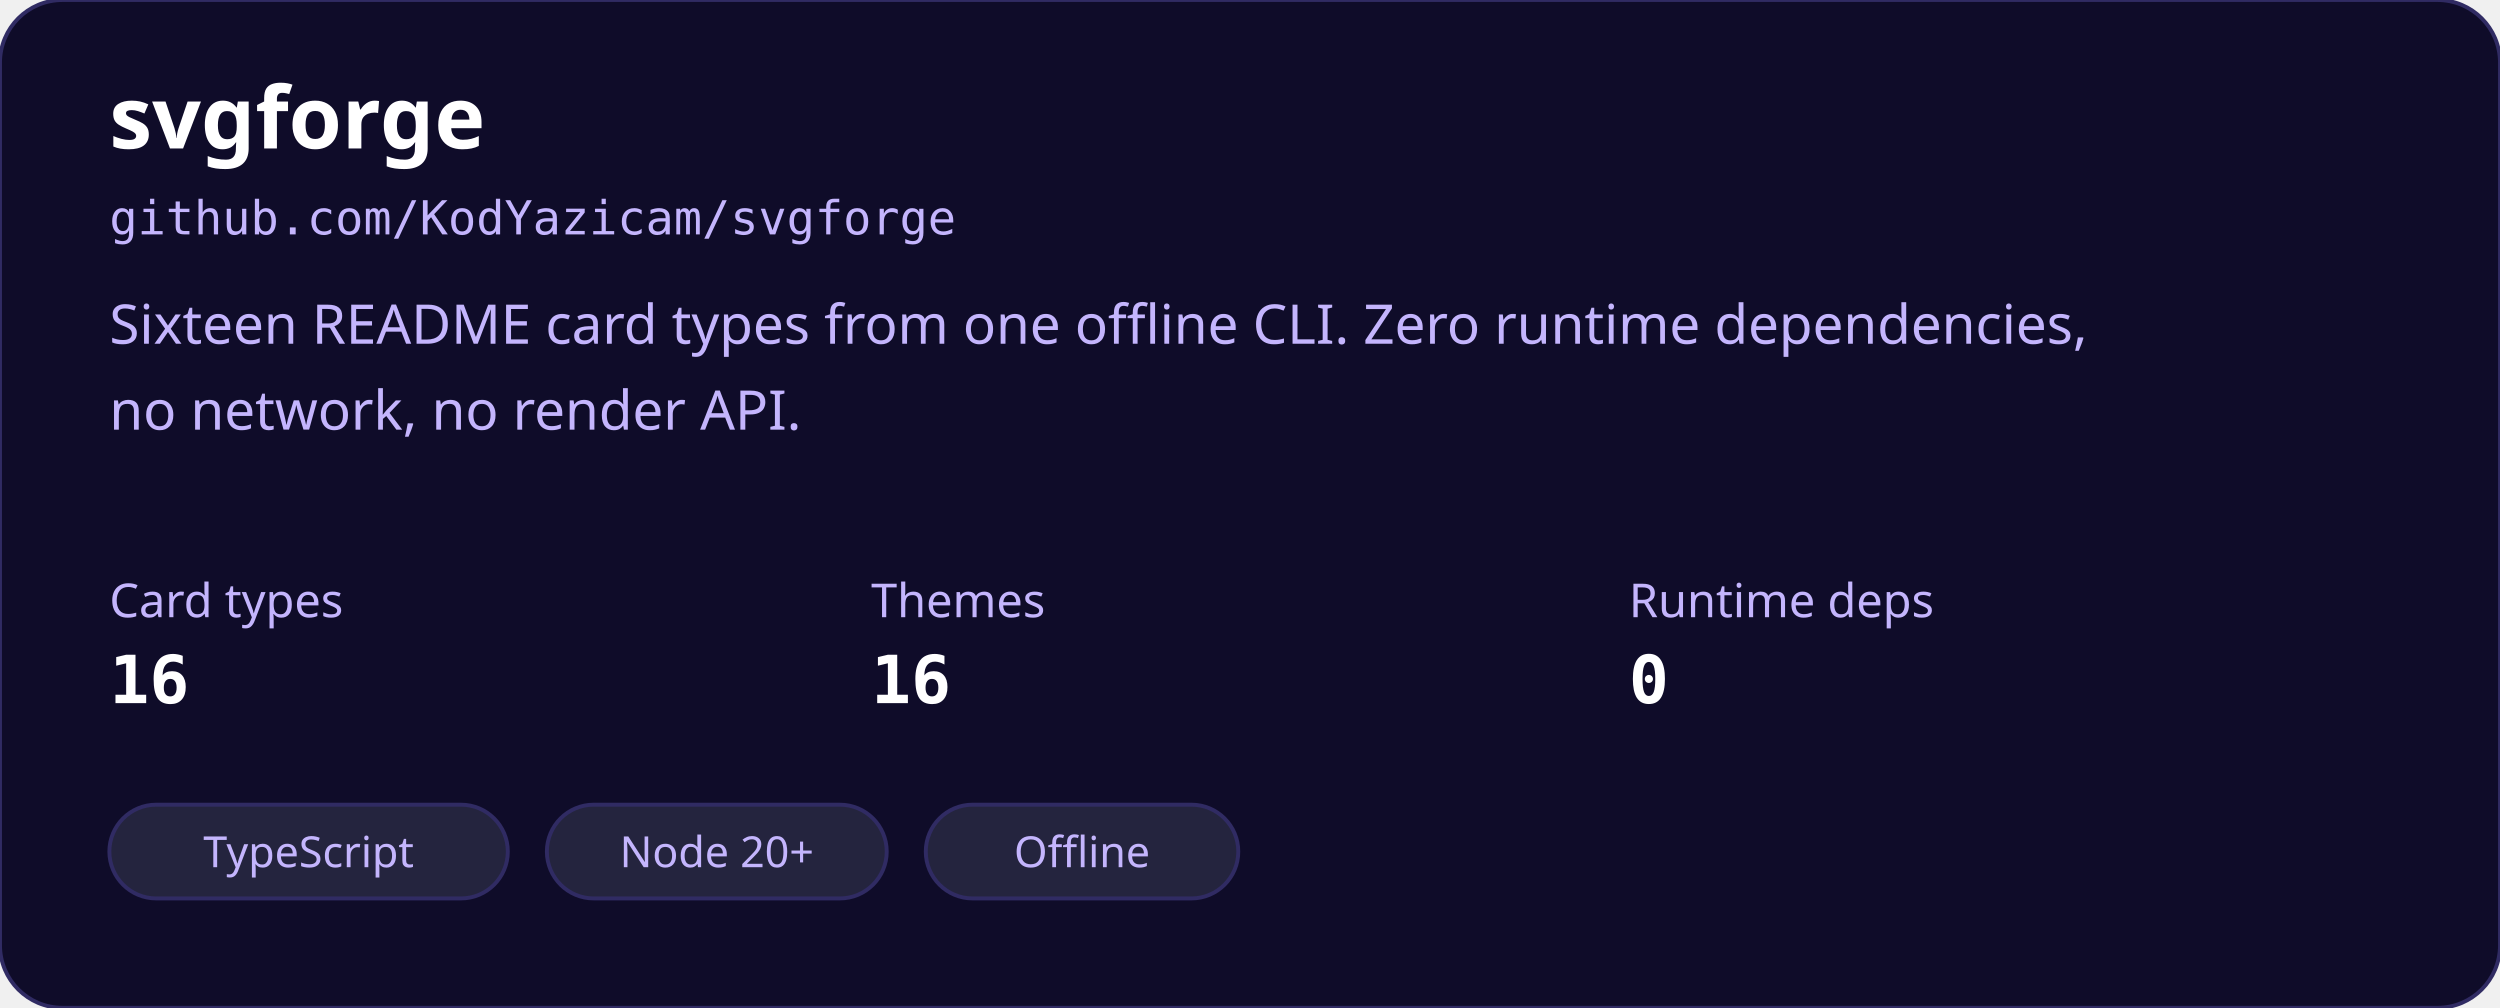
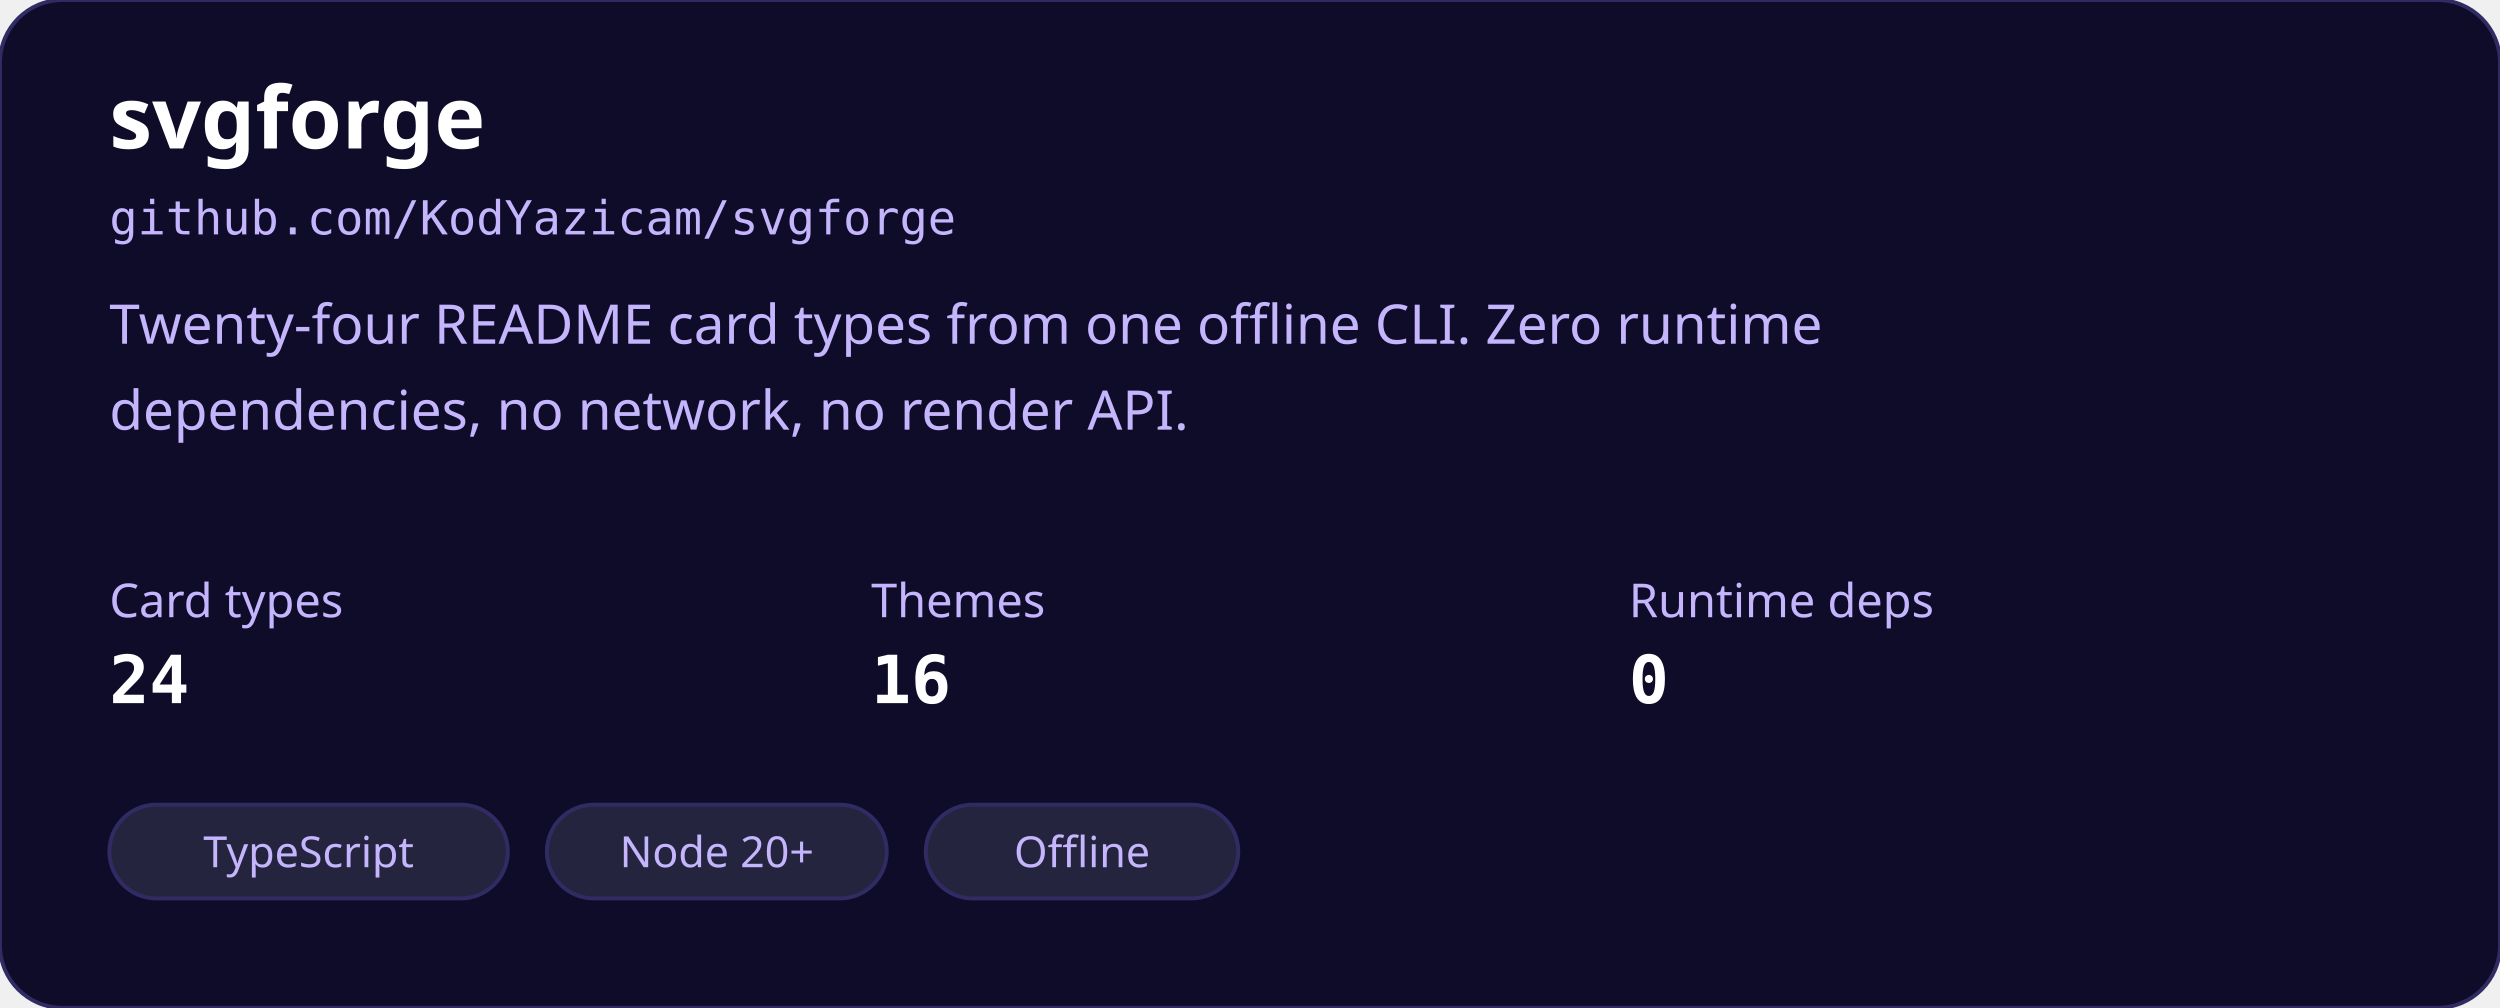
<svg xmlns="http://www.w3.org/2000/svg" width="640" height="258" viewBox="0 0 640 258" role="img" aria-label="svgforge">
  <rect width="640" height="258" rx="16" fill="#0f0c29" stroke="#302b63" />
  <text x="28" y="38" fill="#ffffff" font-family="ui-sans-serif, system-ui, sans-serif" font-size="22" font-weight="700">svgforge</text>
  <text x="28" y="60" fill="#c4b5fd" font-family="ui-monospace, SFMono-Regular, Menlo, monospace" font-size="12">github.com/KodYazicam/svgforge</text>
-   <text x="28" y="88" fill="#c4b5fd" font-family="ui-sans-serif, system-ui, sans-serif" font-size="14">Sixteen README card types from one offline CLI. Zero runtime dependencies,</text>
-   <text x="28" y="110" fill="#c4b5fd" font-family="ui-sans-serif, system-ui, sans-serif" font-size="14">no network, no render API.</text>
+   <text x="28" y="88" fill="#c4b5fd" font-family="ui-sans-serif, system-ui, sans-serif" font-size="14">Twenty-four README card types from one offline CLI. Zero runtime</text>
+   <text x="28" y="110" fill="#c4b5fd" font-family="ui-sans-serif, system-ui, sans-serif" font-size="14">dependencies, no network, no render API.</text>
  <text x="28" y="158" fill="#c4b5fd" font-family="ui-sans-serif, system-ui, sans-serif" font-size="12">Card types</text>
-   <text x="28" y="180" fill="#ffffff" font-family="ui-monospace, SFMono-Regular, Menlo, monospace" font-size="17" font-weight="700">16</text>
+   <text x="28" y="180" fill="#ffffff" font-family="ui-monospace, SFMono-Regular, Menlo, monospace" font-size="17" font-weight="700">24</text>
  <text x="223" y="158" fill="#c4b5fd" font-family="ui-sans-serif, system-ui, sans-serif" font-size="12">Themes</text>
  <text x="223" y="180" fill="#ffffff" font-family="ui-monospace, SFMono-Regular, Menlo, monospace" font-size="17" font-weight="700">16</text>
  <text x="417" y="158" fill="#c4b5fd" font-family="ui-sans-serif, system-ui, sans-serif" font-size="12">Runtime deps</text>
  <text x="417" y="180" fill="#ffffff" font-family="ui-monospace, SFMono-Regular, Menlo, monospace" font-size="17" font-weight="700">0</text>
  <rect x="28" y="206" width="102" height="24" rx="12" fill="#24243e" stroke="#302b63" />
  <text x="79" y="222" text-anchor="middle" fill="#c4b5fd" font-family="ui-sans-serif, system-ui, sans-serif" font-size="11">TypeScript</text>
  <rect x="140" y="206" width="87" height="24" rx="12" fill="#24243e" stroke="#302b63" />
  <text x="183.5" y="222" text-anchor="middle" fill="#c4b5fd" font-family="ui-sans-serif, system-ui, sans-serif" font-size="11">Node 20+</text>
  <rect x="237" y="206" width="80" height="24" rx="12" fill="#24243e" stroke="#302b63" />
  <text x="277" y="222" text-anchor="middle" fill="#c4b5fd" font-family="ui-sans-serif, system-ui, sans-serif" font-size="11">Offline</text>
</svg>
